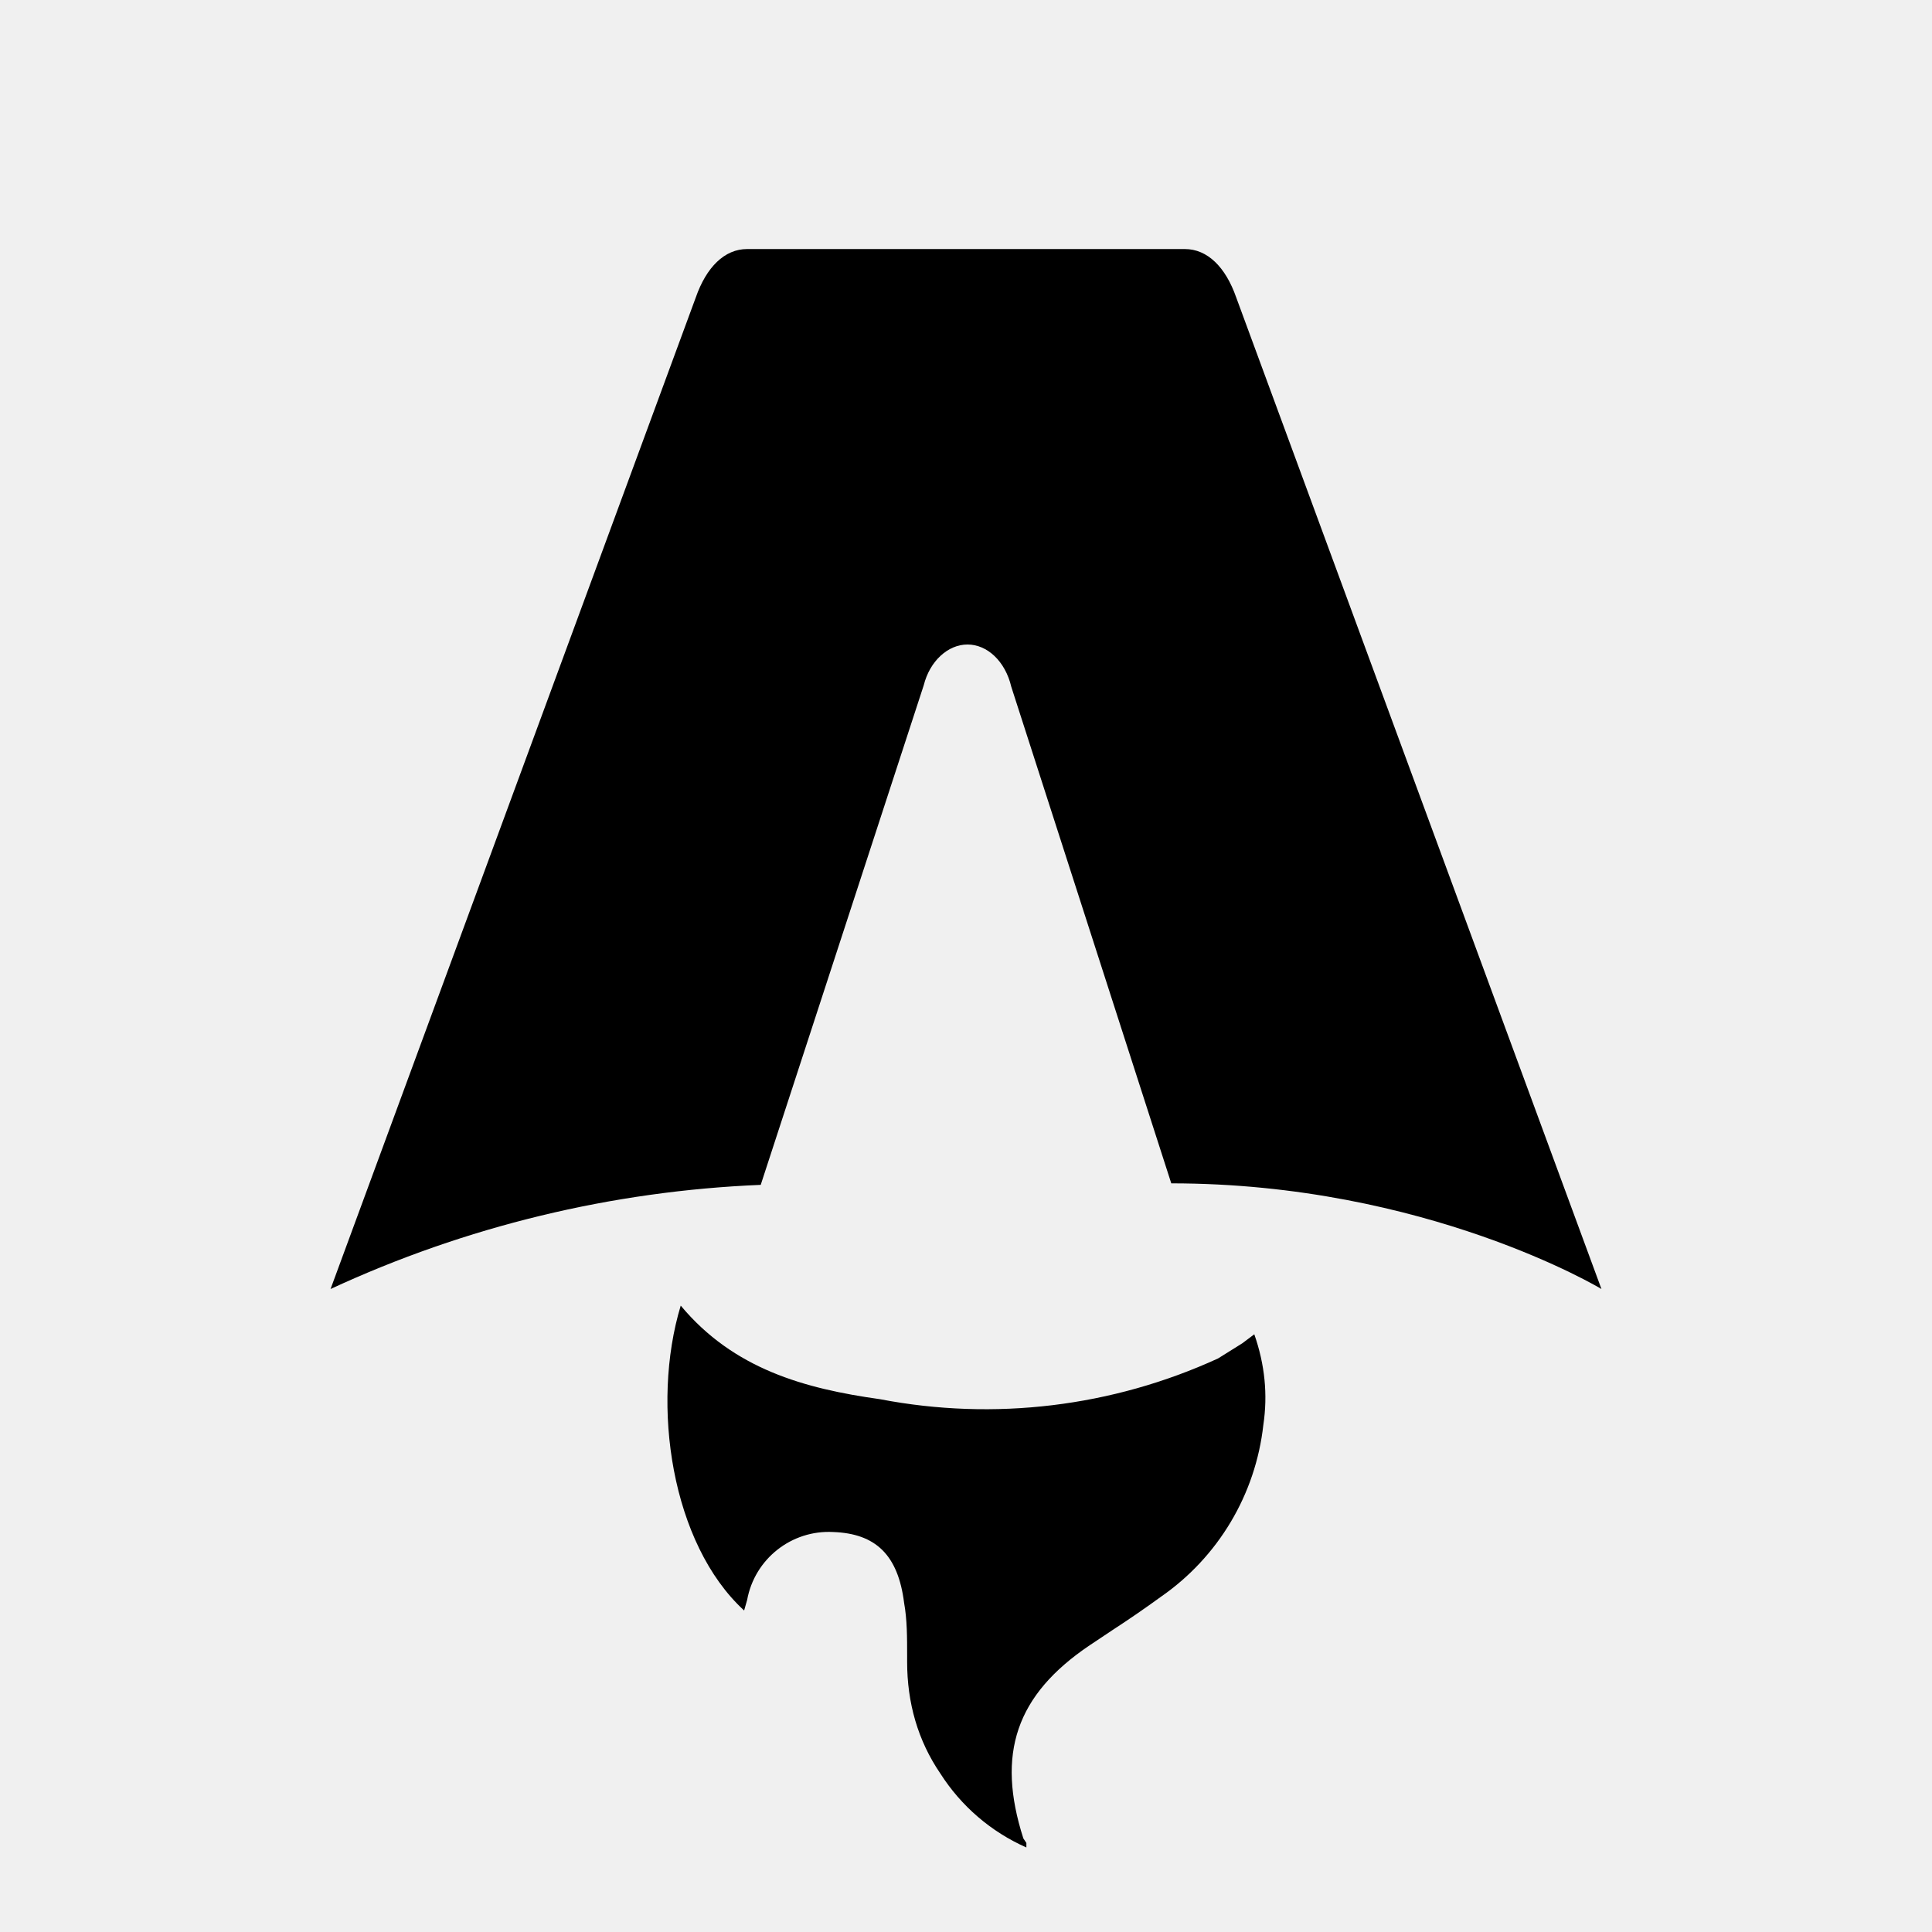
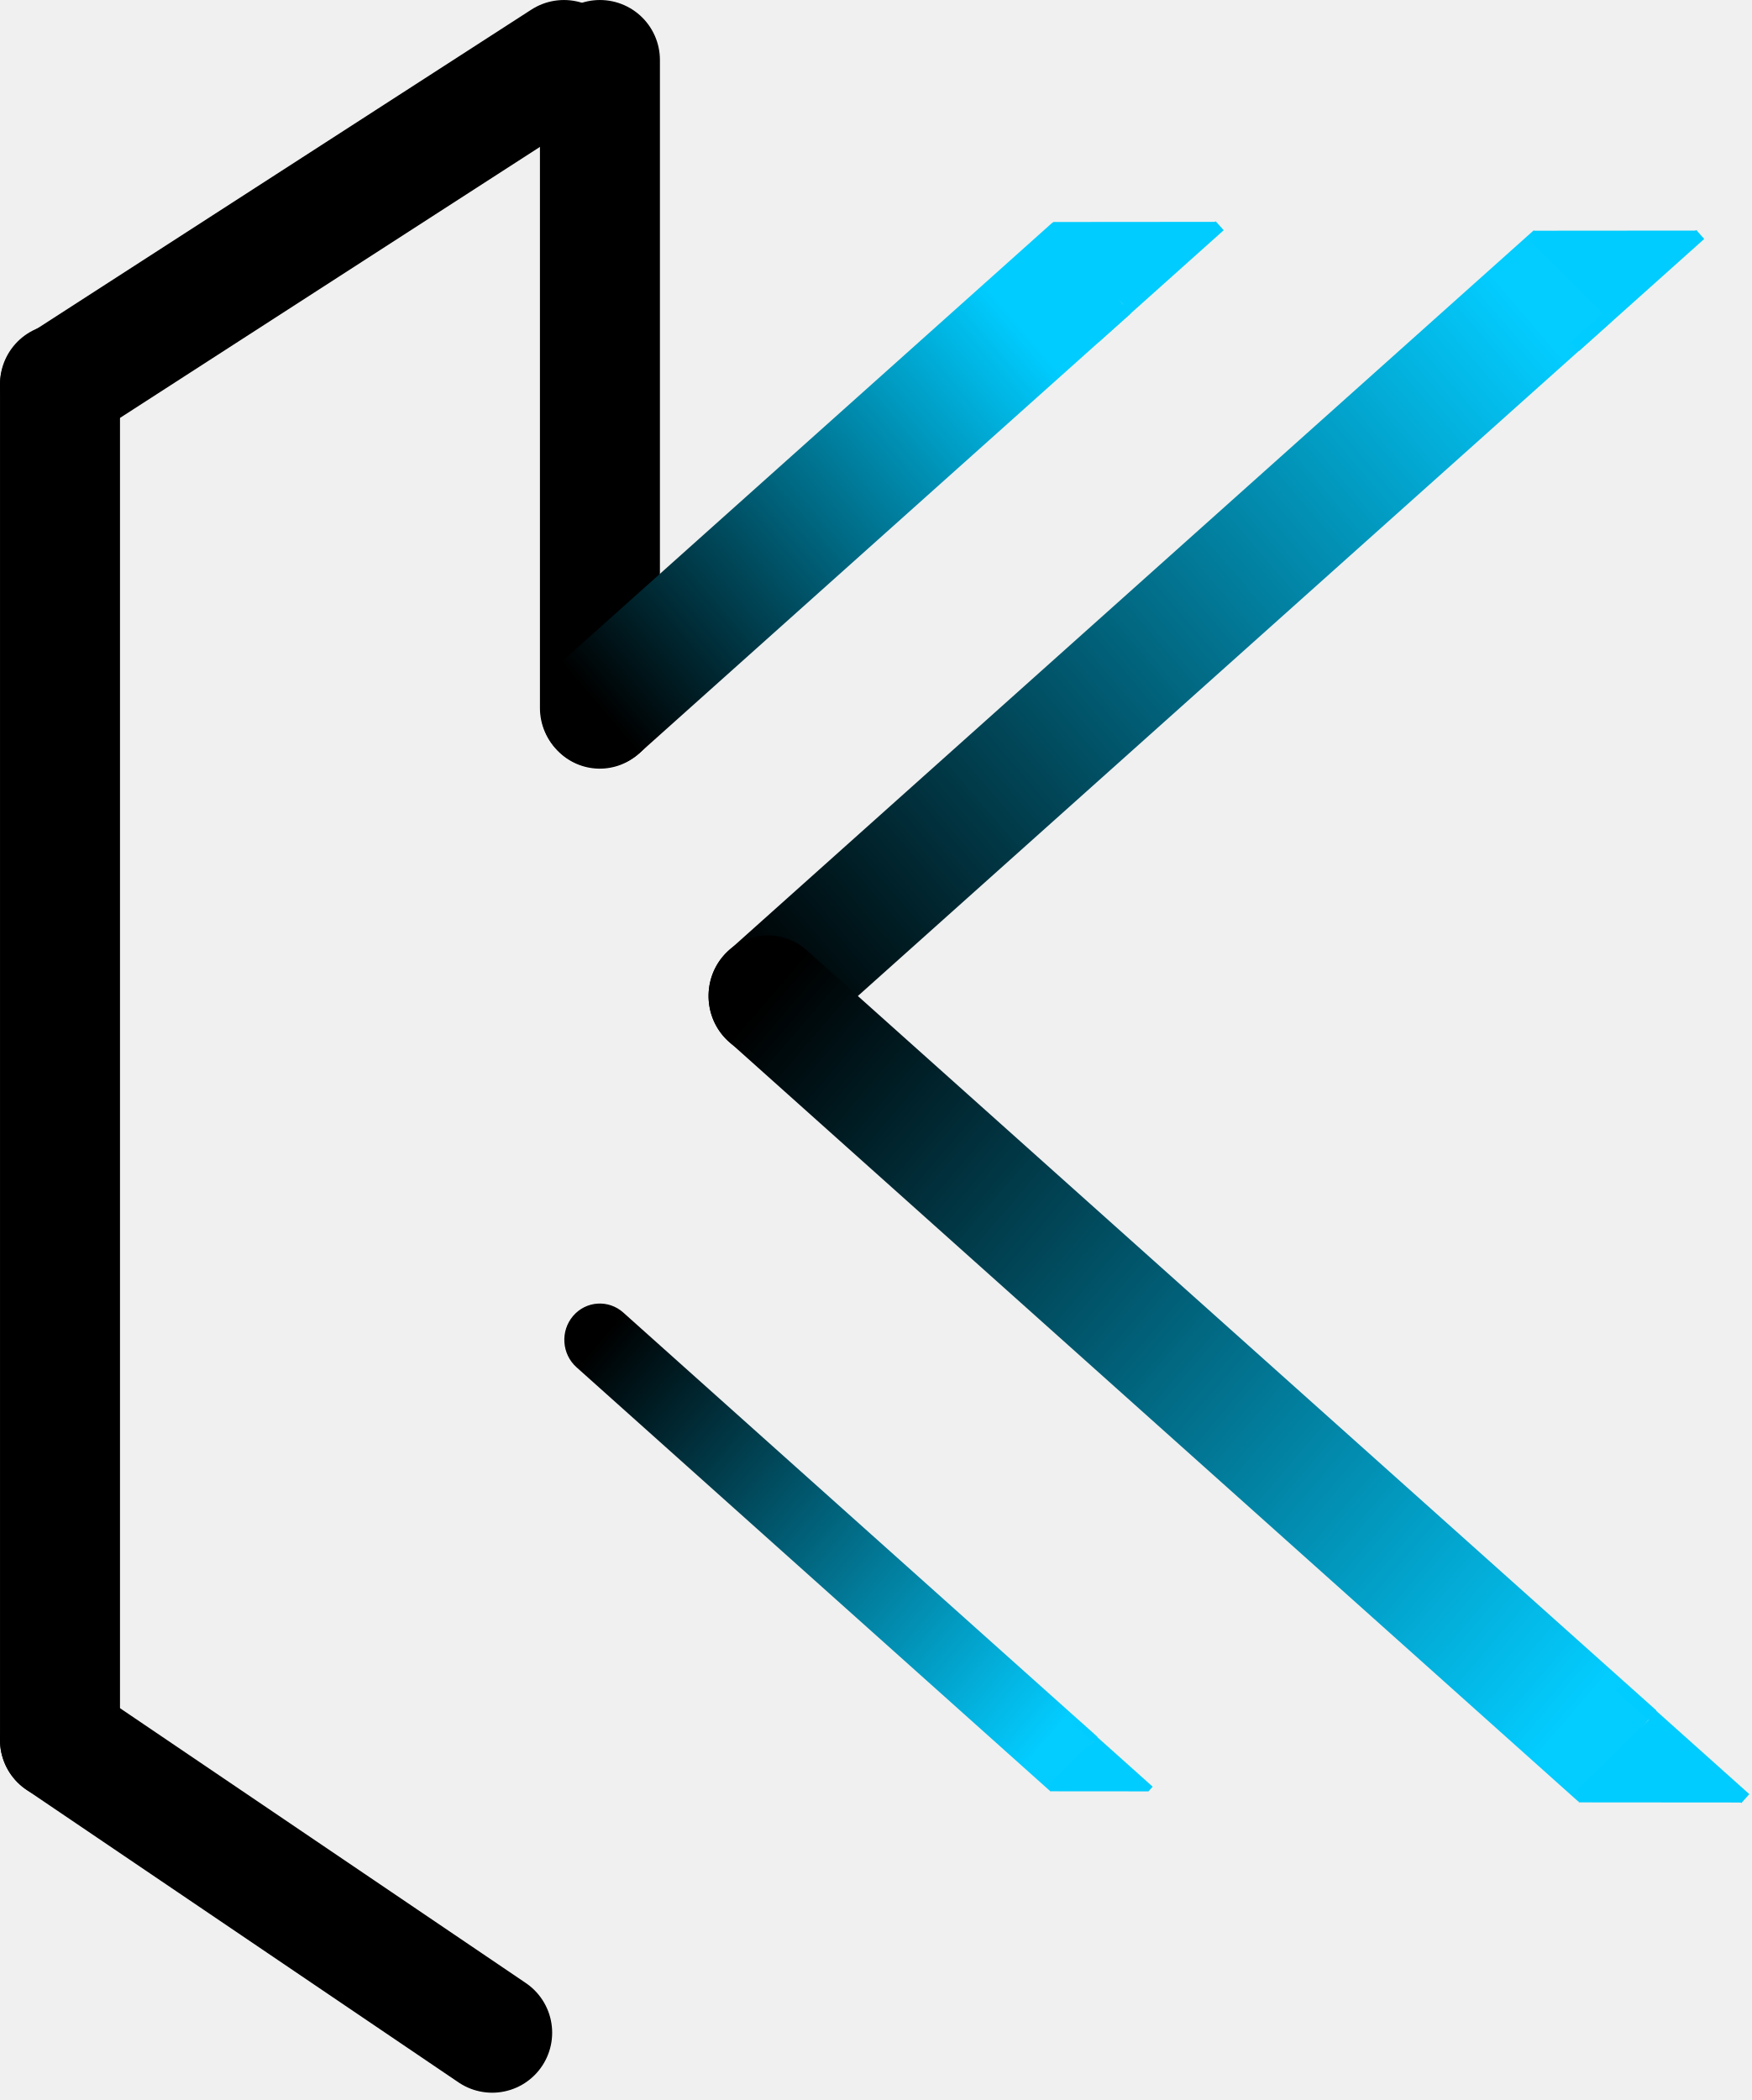
- <svg xmlns="http://www.w3.org/2000/svg" fill="none" viewBox="0 0 128 128">
-   <path d="M50.4 78.5a75.1 75.1 0 0 0-28.5 6.9l24.2-65.7c.7-2 1.9-3.2 3.4-3.2h29c1.5 0 2.7 1.2 3.4 3.2l24.2 65.7s-11.6-7-28.5-7L67 45.5c-.4-1.7-1.6-2.8-2.9-2.8-1.3 0-2.5 1.1-2.9 2.7L50.4 78.5Zm-1.1 28.2Zm-4.2-20.2c-2 6.6-.6 15.8 4.2 20.2a17.5 17.5 0 0 1 .2-.7 5.5 5.5 0 0 1 5.7-4.5c2.8.1 4.3 1.5 4.7 4.7.2 1.1.2 2.3.2 3.5v.4c0 2.7.7 5.2 2.2 7.4a13 13 0 0 0 5.7 4.9v-.3l-.2-.3c-1.8-5.6-.5-9.5 4.4-12.8l1.5-1a73 73 0 0 0 3.2-2.2 16 16 0 0 0 6.8-11.4c.3-2 .1-4-.6-6l-.8.6-1.6 1a37 37 0 0 1-22.4 2.7c-5-.7-9.7-2-13.2-6.2Z" />
-   <style>
-         path { fill: #000; }
-         @media (prefers-color-scheme: dark) {
-             path { fill: #FFF; }
-         }
-     </style>
+ <svg xmlns="http://www.w3.org/2000/svg" width="146" height="175" viewBox="0 0 146 175" fill="none">
+   <path d="M5.001 32.001L5.001 145.001" stroke="black" stroke-width="10" stroke-linecap="round" />
+   <path d="M50.001 5.001V59.001" stroke="black" stroke-width="10" stroke-linecap="round" />
+   <path d="M5.001 32.102L47.001 5.001" stroke="black" stroke-width="10" stroke-linecap="round" />
+   <path d="M5.001 145.001L41.02 169.392" stroke="black" stroke-width="10" stroke-linecap="round" />
+   <path d="M130.602 30.127L134.328 26.793L127.826 19.196L124.1 22.529L127.351 26.328L130.602 30.127ZM60.749 79.202C58.691 81.043 58.479 84.236 60.274 86.334C62.07 88.432 65.194 88.641 67.252 86.799L64.001 83.001L60.749 79.202ZM127.351 26.328L124.1 22.529L60.749 79.202L64.001 83.001L67.252 86.799L130.602 30.127L127.351 26.328Z" fill="url(#paint0_linear_0_1)" />
+   <path d="M134.328 139.208L138.055 142.542L131.553 150.139L127.826 146.805L131.077 143.007L134.328 139.208ZM60.749 86.799C58.691 84.958 58.479 81.765 60.274 79.667C62.07 77.569 65.194 77.361 67.252 79.202L64.001 83.001L60.749 86.799ZM131.077 143.007L127.826 146.805L60.749 86.799L64.001 83.001L67.252 79.202L134.328 139.208L131.077 143.007Z" fill="url(#paint1_linear_0_1)" />
+   <path d="M90.514 29.46L94.241 26.126L87.738 18.529L84.012 21.863L87.263 25.661L90.514 29.46ZM46.749 55.202C44.691 57.043 44.479 60.237 46.274 62.334C48.07 64.432 51.194 64.64 53.252 62.799L50.001 59.001L46.749 55.202ZM87.263 25.661L84.012 21.863L46.749 55.202L50.001 59.001L53.252 62.799L90.514 29.46L87.263 25.661Z" fill="url(#paint2_linear_0_1)" />
+   <path d="M85.312 147.28L87.548 149.28L91.45 144.722L89.214 142.722L87.263 145.001L85.312 147.28ZM51.951 109.382C50.717 108.277 48.842 108.402 47.765 109.661C46.687 110.92 46.815 112.836 48.05 113.94L50.001 111.661L51.951 109.382ZM87.263 145.001L89.214 142.722L51.951 109.382L50.001 111.661L48.05 113.94L85.312 147.28L87.263 145.001Z" fill="url(#paint3_linear_0_1)" />
+   <line x1="101.359" y1="18.988" x2="87.773" y2="18.999" stroke="#01CCFF" />
+   <line x1="91.223" y1="28.147" x2="101.656" y2="18.812" stroke="#01CCFF" />
+   <path d="M94.006 25.773L100.647 19.233H87.365L94.006 25.773Z" fill="#01CCFF" />
+   <line x1="141.409" y1="19.715" x2="127.823" y2="19.726" stroke="#01CCFF" />
+   <line x1="131.273" y1="28.874" x2="141.706" y2="19.539" stroke="#01CCFF" />
+   <path d="M134.056 26.5L140.697 19.959H127.415L134.056 26.5Z" fill="#01CCFF" />
+   <line y1="-0.5" x2="13.586" y2="-0.5" transform="matrix(-1 -0.000806427 -0.000806427 1 145.166 150.209)" stroke="#01CCFF" />
+   <line y1="-0.5" x2="14" y2="-0.5" transform="matrix(0.745243 0.666793 0.666793 -0.745243 135.364 140.177)" stroke="#01CCFF" />
+   <path d="M137.814 142.924L144.455 149.464H131.173L137.814 142.924Z" fill="#01CCFF" />
+   <line y1="-0.25" x2="8.182" y2="-0.25" transform="matrix(-1 -0.000806427 -0.000806427 1 95.7326 149.281)" stroke="#01CCFF" stroke-width="0.5" />
+   <line y1="-0.25" x2="8.432" y2="-0.25" transform="matrix(0.745243 0.666793 0.666793 -0.745243 89.7862 143.268)" stroke="#01CCFF" stroke-width="0.5" />
+   <path d="M91.327 144.89L95.327 148.829H87.328L91.327 144.89Z" fill="#01CCFF" />
+   <defs>
+     <linearGradient id="paint0_linear_0_1" x1="63.675" y1="82.621" x2="128.238" y2="27.365" gradientUnits="userSpaceOnUse">
+       <stop />
+       <stop offset="1" stop-color="#03CCFF" />
+     </linearGradient>
+     <linearGradient id="paint1_linear_0_1" x1="130.752" y1="143.387" x2="62.391" y2="84.881" gradientUnits="userSpaceOnUse">
+       <stop stop-color="#03CCFF" />
+       <stop offset="1" />
+     </linearGradient>
+     <linearGradient id="paint2_linear_0_1" x1="49.675" y1="58.621" x2="87.651" y2="26.115" gradientUnits="userSpaceOnUse">
+       <stop />
+       <stop offset="0.947" stop-color="#00CCFF" />
+     </linearGradient>
+     <linearGradient id="paint3_linear_0_1" x1="50.326" y1="111.281" x2="88.302" y2="143.787" gradientUnits="userSpaceOnUse">
+       <stop />
+       <stop offset="1" stop-color="#03CCFF" />
+     </linearGradient>
+   </defs>
+   <style>@media (prefers-color-scheme: light) { :root { filter: contrast(1) brightness(0.1); } }
+ @media (prefers-color-scheme: dark) { :root { filter: contrast(0.385) brightness(4.5); } }
+ </style>
</svg>
